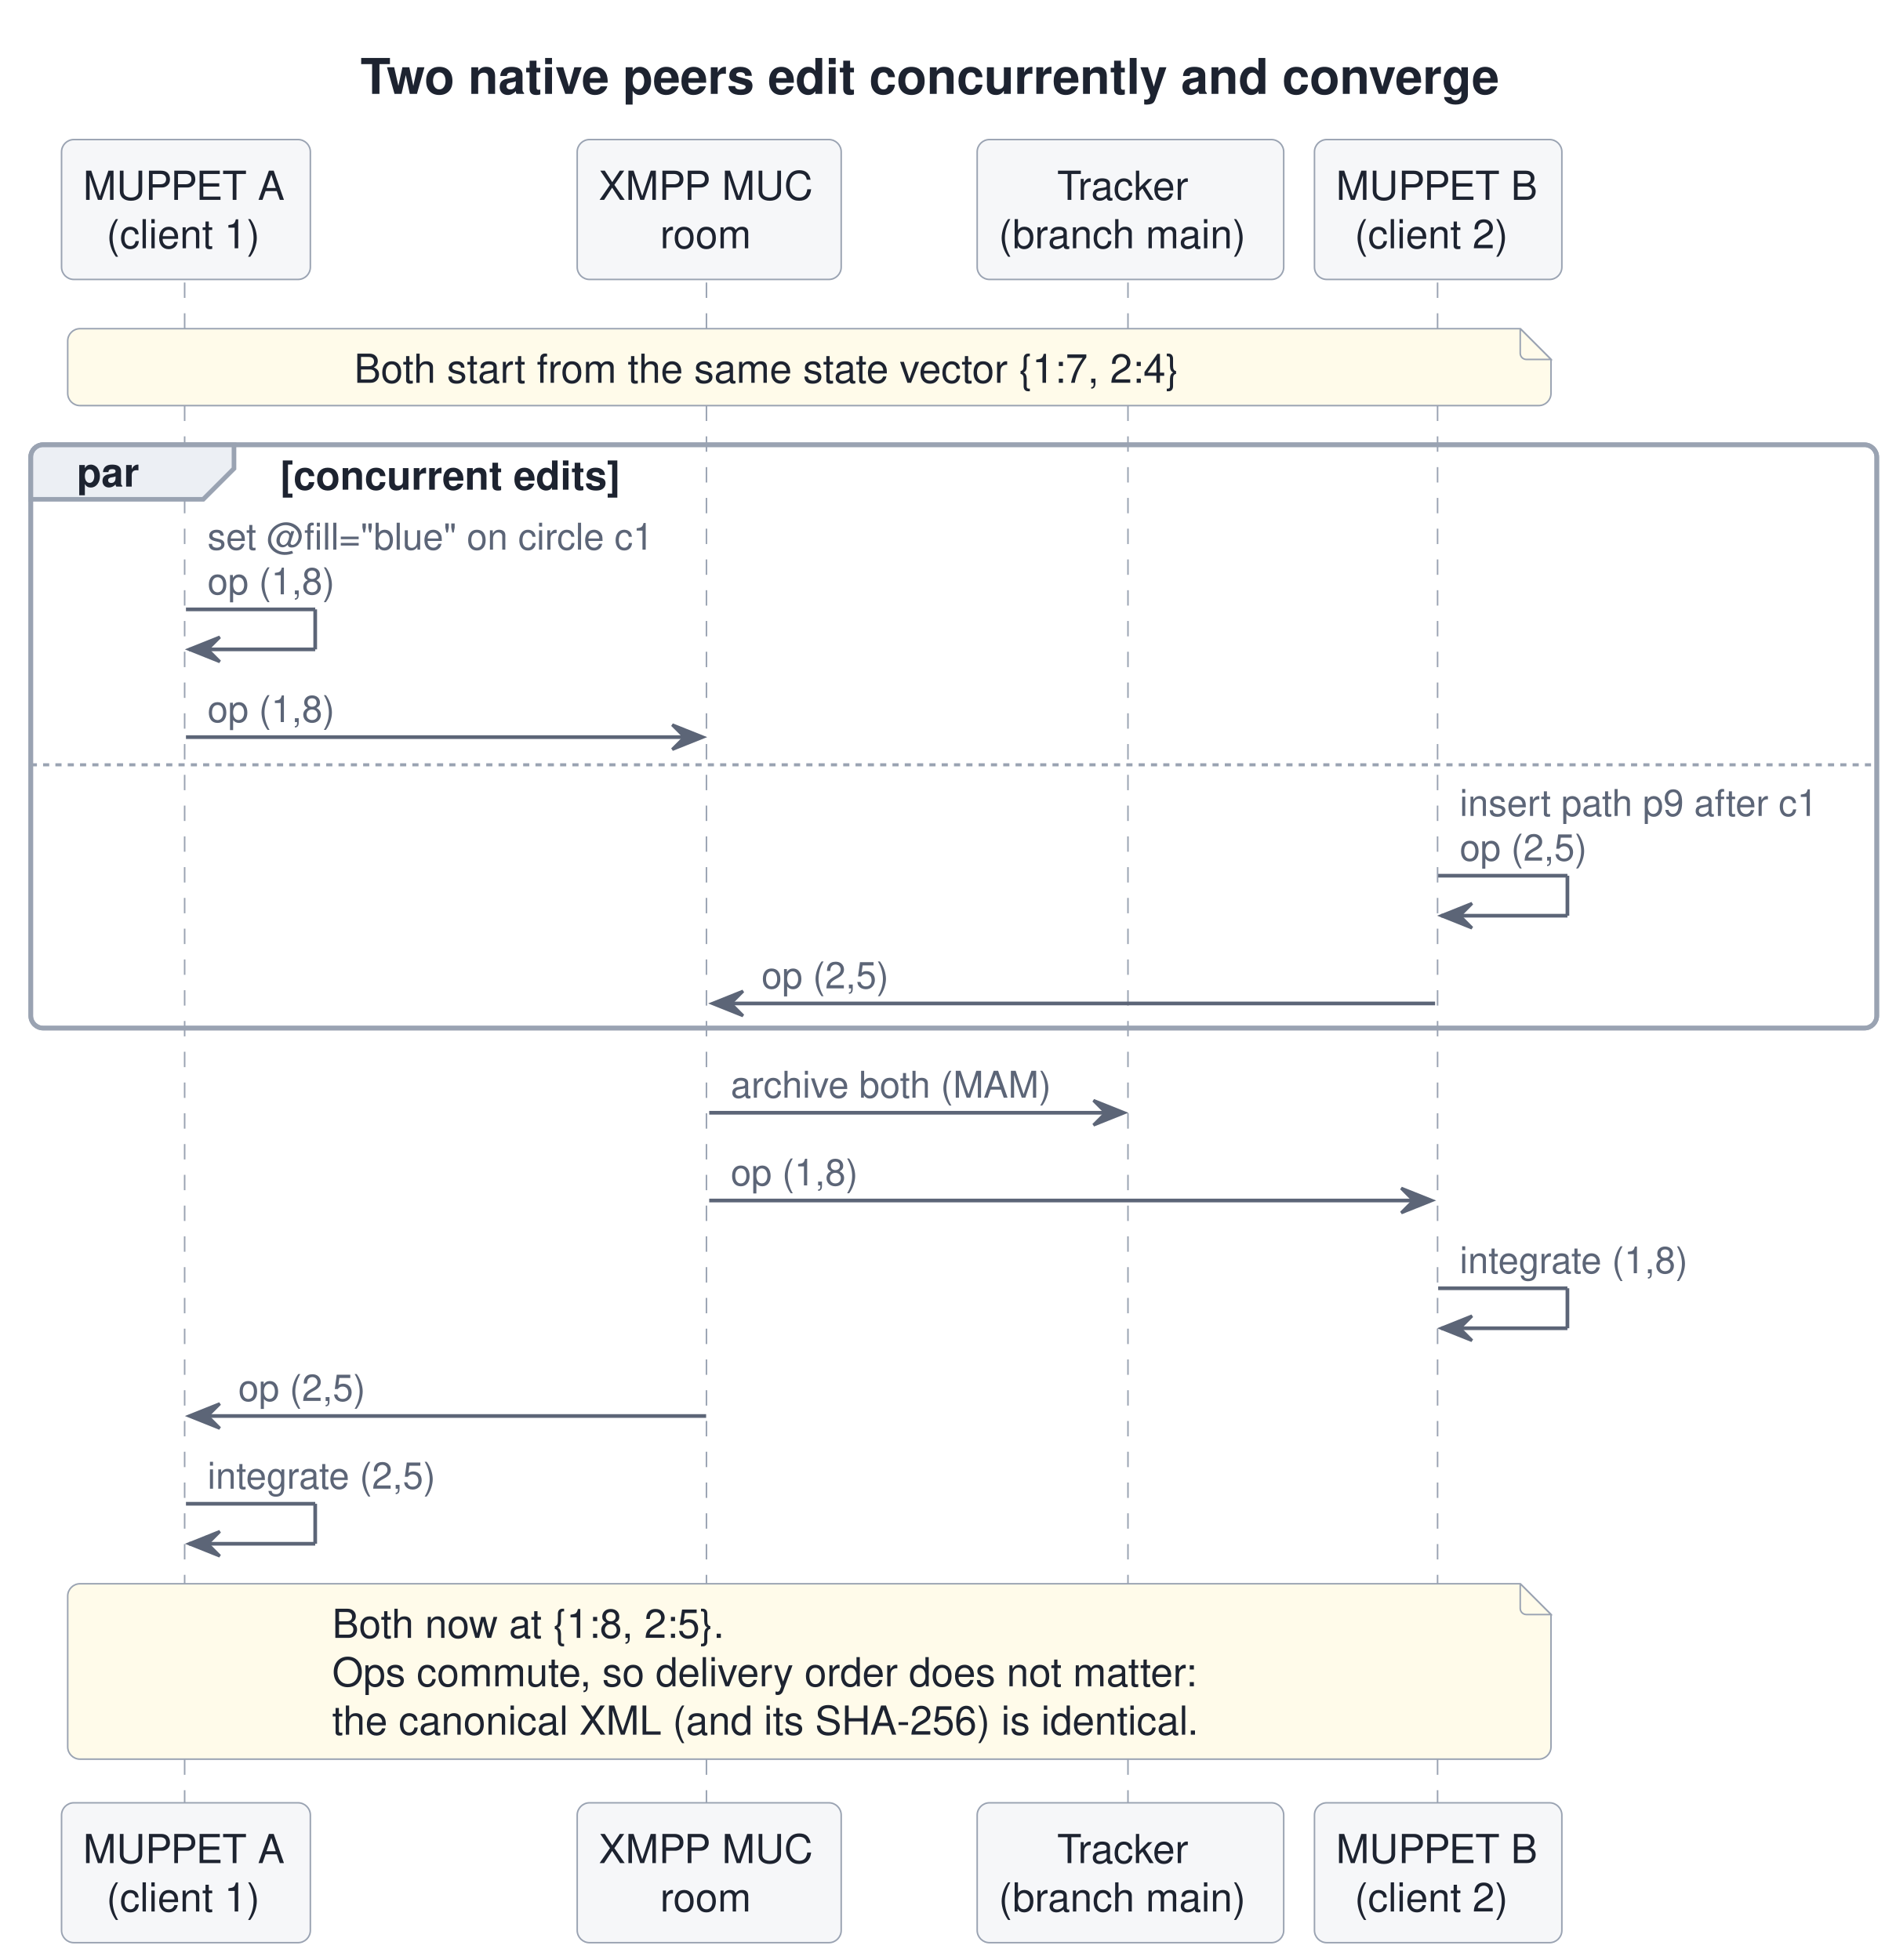
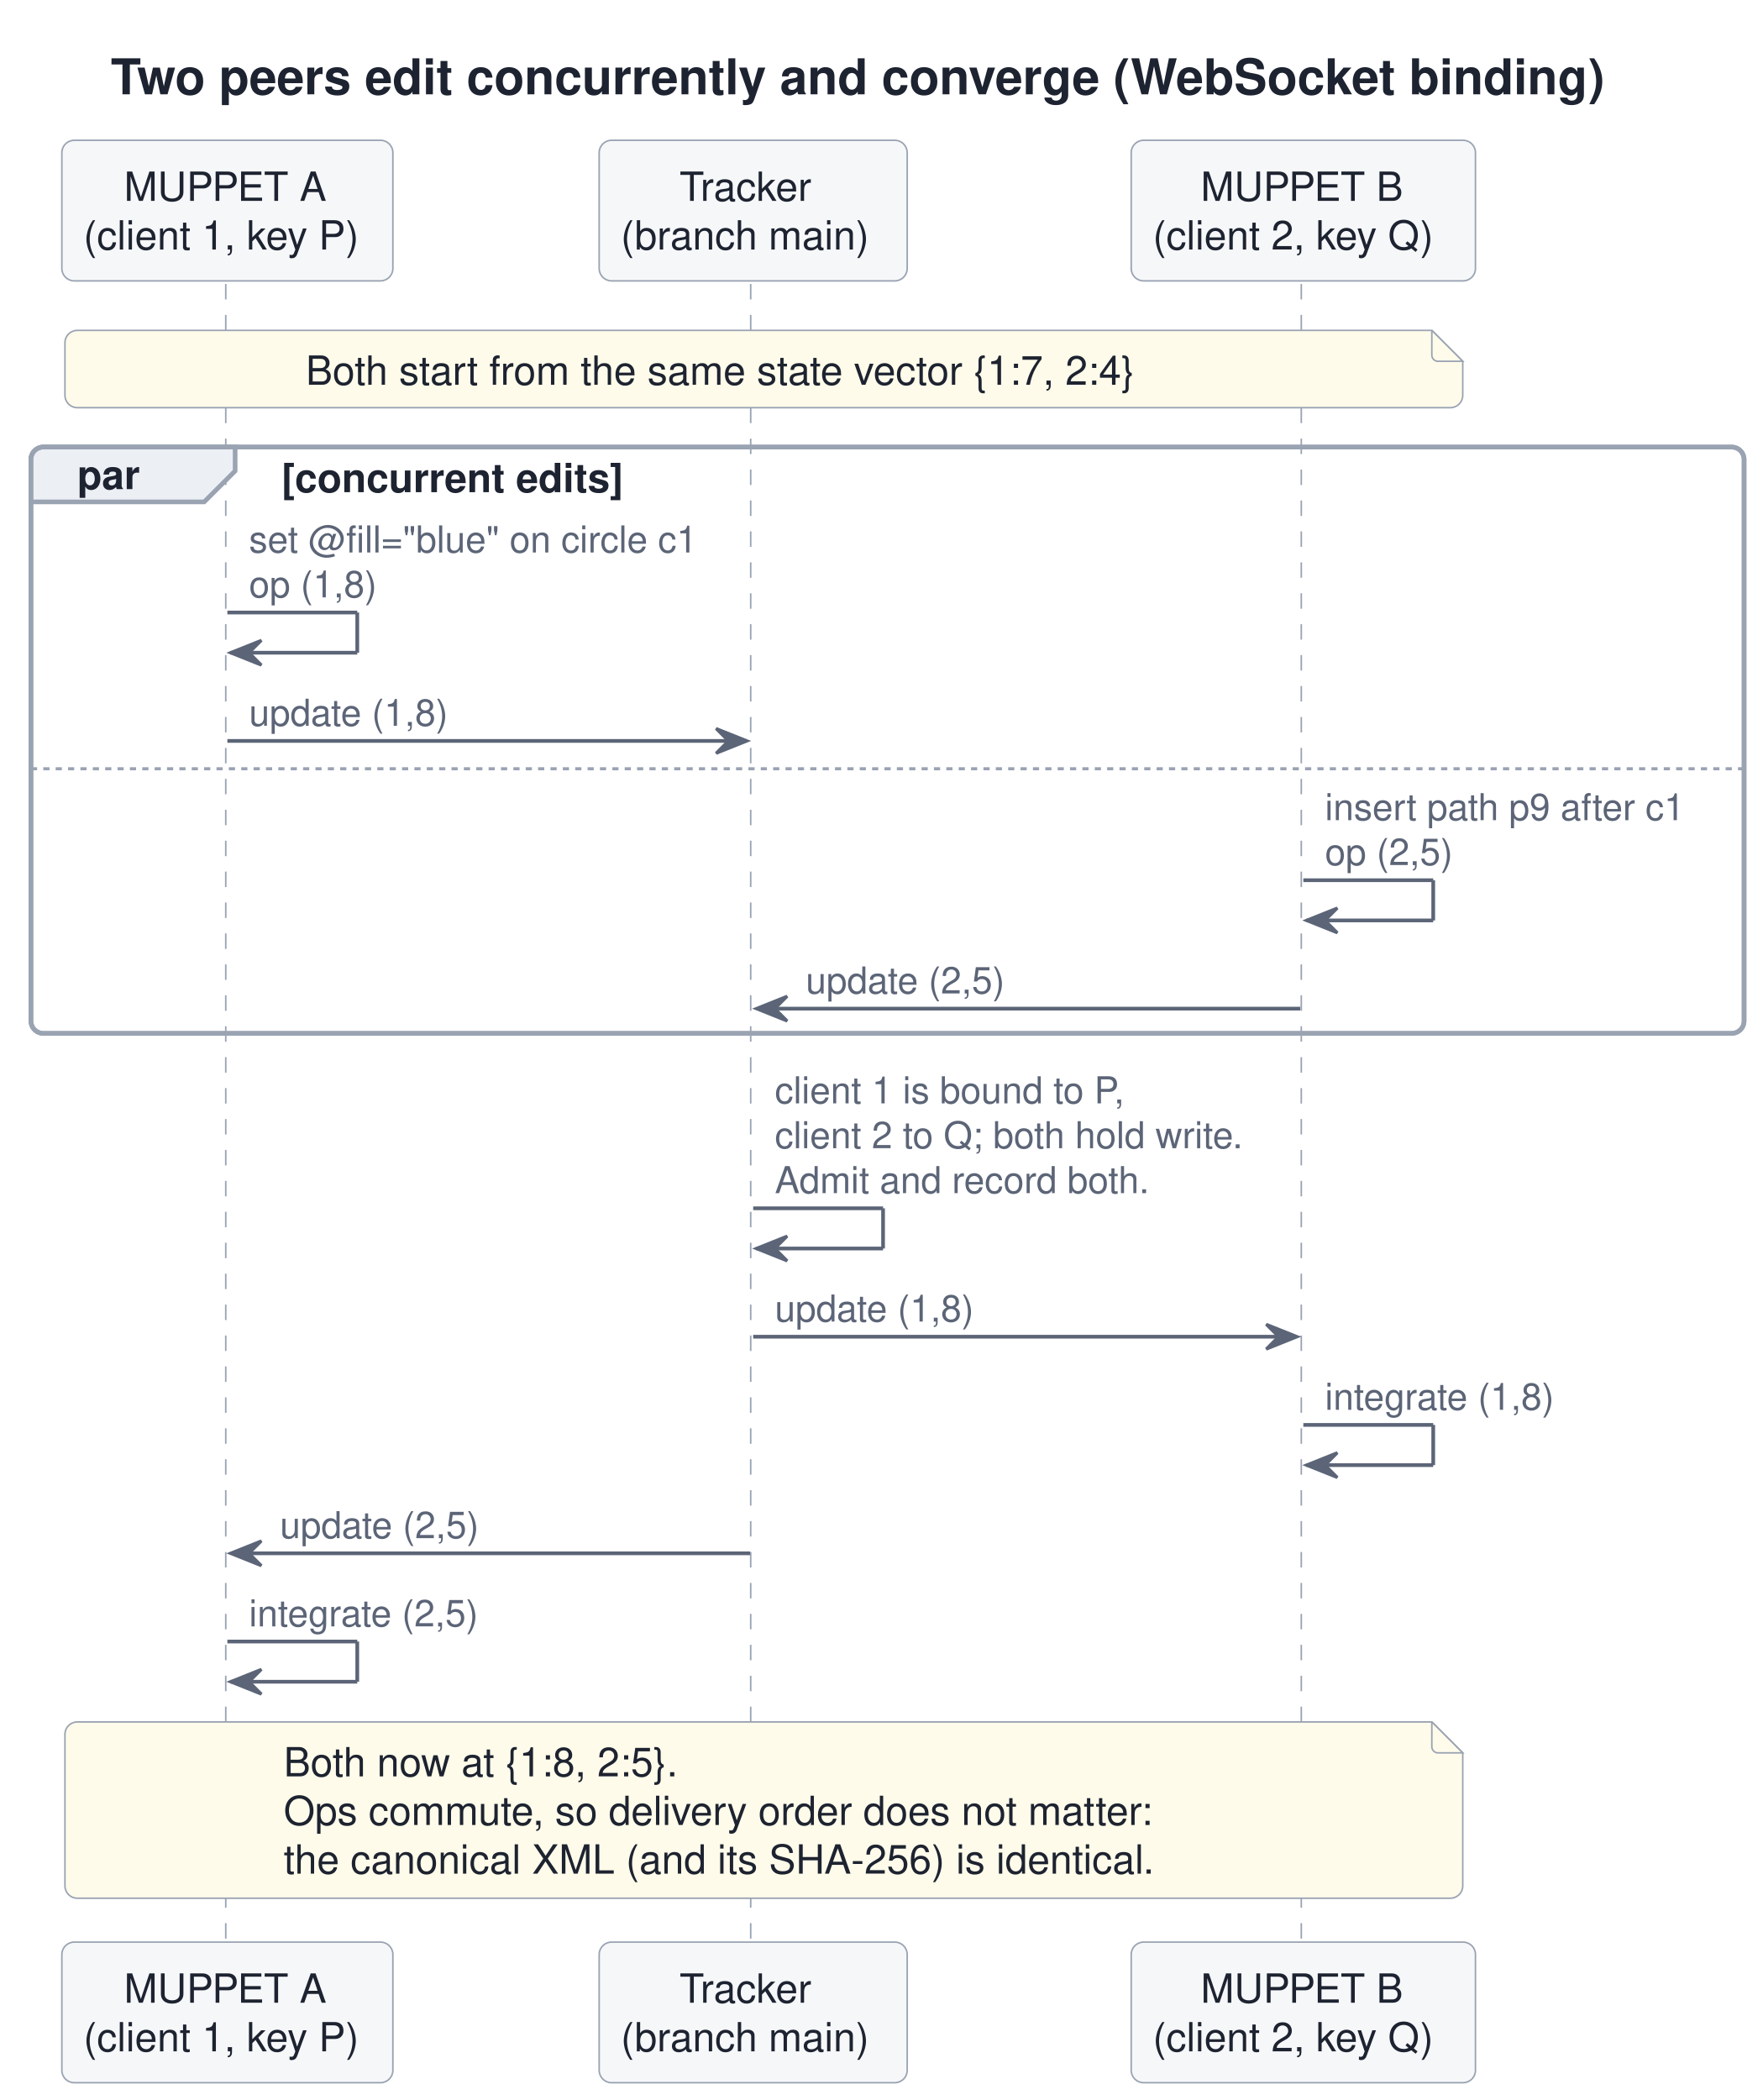
- <svg xmlns="http://www.w3.org/2000/svg" contentStyleType="text/css" data-diagram-type="SEQUENCE" height="637px" preserveAspectRatio="none" style="width:616px;height:637px;" version="1.1" viewBox="0 0 616 637" width="616px" zoomAndPan="magnify">
+ <svg xmlns="http://www.w3.org/2000/svg" contentStyleType="text/css" data-diagram-type="SEQUENCE" height="679px" preserveAspectRatio="none" style="width:570px;height:679px;" version="1.1" viewBox="0 0 570 679" width="570px" zoomAndPan="magnify">
  <defs />
  <g>
-     <text fill="#1D2330" font-family="Helvetica" font-size="16" font-weight="bold" lengthAdjust="spacing" textLength="384.555" x="117.15" y="30.5">Two native peers edit concurrently and converge</text>
-     <rect fill="none" height="189.576" rx="4" ry="4" style="stroke:#9AA3B2;stroke-width:1.5;" width="599.856" x="10" y="144.548" />
+     <text fill="#1D2330" font-family="Helvetica" font-size="16" font-weight="bold" lengthAdjust="spacing" textLength="501.305" x="35.833" y="30.5">Two peers edit concurrently and converge (WebSocket binding)</text>
+     <rect fill="none" height="189.576" rx="4" ry="4" style="stroke:#9AA3B2;stroke-width:1.5;" width="553.971" x="10" y="144.548" />
    <g>
-       <rect fill="#000000" fill-opacity="0" height="495.092" width="8" x="56.427" y="91.818" />
-       <line style="stroke:#9AA3B2;stroke-width:0.5;stroke-dasharray:5,5;" x1="60" x2="60" y1="91.818" y2="586.91" />
+       <rect fill="#000000" fill-opacity="0" height="537.131" width="8" x="69.522" y="91.818" />
+       <line style="stroke:#9AA3B2;stroke-width:0.5;stroke-dasharray:5,5;" x1="73" x2="73" y1="91.818" y2="628.949" />
    </g>
    <g>
-       <rect fill="#000000" fill-opacity="0" height="495.092" width="8" x="226.456" y="91.818" />
-       <line style="stroke:#9AA3B2;stroke-width:0.5;stroke-dasharray:5,5;" x1="229.563" x2="229.563" y1="91.818" y2="586.91" />
+       <rect fill="#000000" fill-opacity="0" height="537.131" width="8" x="239.551" y="91.818" />
+       <line style="stroke:#9AA3B2;stroke-width:0.5;stroke-dasharray:5,5;" x1="242.749" x2="242.749" y1="91.818" y2="628.949" />
    </g>
    <g>
-       <rect fill="#000000" fill-opacity="0" height="495.092" width="8" x="363.337" y="91.818" />
-       <line style="stroke:#9AA3B2;stroke-width:0.5;stroke-dasharray:5,5;" x1="366.535" x2="366.535" y1="91.818" y2="586.91" />
-     </g>
-     <g>
-       <rect fill="#000000" fill-opacity="0" height="495.092" width="8" x="463.334" y="91.818" />
-       <line style="stroke:#9AA3B2;stroke-width:0.5;stroke-dasharray:5,5;" x1="467.139" x2="467.139" y1="91.818" y2="586.91" />
+       <rect fill="#000000" fill-opacity="0" height="537.131" width="8" x="417.45" y="91.818" />
+       <line style="stroke:#9AA3B2;stroke-width:0.5;stroke-dasharray:5,5;" x1="420.789" x2="420.789" y1="91.818" y2="628.949" />
    </g>
    <g class="participant participant-head" data-participant="a">
-       <rect fill="#F6F7F9" height="45.459" rx="4" ry="4" style="stroke:#9AA3B2;stroke-width:0.5;" width="80.853" x="20" y="45.359" />
-       <text fill="#1D2330" font-family="Helvetica" font-size="13" lengthAdjust="spacing" textLength="66.853" x="27" y="64.953">MUPPET A</text>
-       <text fill="#1D2330" font-family="Helvetica" font-size="13" lengthAdjust="spacing" textLength="51.664" x="34.595" y="80.683">(client 1)</text>
+       <rect fill="#F6F7F9" height="45.459" rx="4" ry="4" style="stroke:#9AA3B2;stroke-width:0.5;" width="107.044" x="20" y="45.359" />
+       <text fill="#1D2330" font-family="Helvetica" font-size="13" lengthAdjust="spacing" textLength="66.853" x="40.095" y="64.953">MUPPET A</text>
+       <text fill="#1D2330" font-family="Helvetica" font-size="13" lengthAdjust="spacing" textLength="93.044" x="27" y="80.683">(client 1, key P)</text>
    </g>
    <g class="participant participant-tail" data-participant="a">
-       <rect fill="#F6F7F9" height="45.459" rx="4" ry="4" style="stroke:#9AA3B2;stroke-width:0.5;" width="80.853" x="20" y="585.91" />
-       <text fill="#1D2330" font-family="Helvetica" font-size="13" lengthAdjust="spacing" textLength="66.853" x="27" y="605.504">MUPPET A</text>
-       <text fill="#1D2330" font-family="Helvetica" font-size="13" lengthAdjust="spacing" textLength="51.664" x="34.595" y="621.233">(client 1)</text>
-     </g>
-     <g class="participant participant-head" data-participant="muc">
-       <rect fill="#F6F7F9" height="45.459" rx="4" ry="4" style="stroke:#9AA3B2;stroke-width:0.5;" width="85.786" x="187.563" y="45.359" />
-       <text fill="#1D2330" font-family="Helvetica" font-size="13" lengthAdjust="spacing" textLength="71.786" x="194.563" y="64.953">XMPP MUC</text>
-       <text fill="#1D2330" font-family="Helvetica" font-size="13" lengthAdjust="spacing" textLength="31.872" x="214.52" y="80.683">room</text>
-     </g>
-     <g class="participant participant-tail" data-participant="muc">
-       <rect fill="#F6F7F9" height="45.459" rx="4" ry="4" style="stroke:#9AA3B2;stroke-width:0.5;" width="85.786" x="187.563" y="585.91" />
-       <text fill="#1D2330" font-family="Helvetica" font-size="13" lengthAdjust="spacing" textLength="71.786" x="194.563" y="605.504">XMPP MUC</text>
-       <text fill="#1D2330" font-family="Helvetica" font-size="13" lengthAdjust="spacing" textLength="31.872" x="214.52" y="621.233">room</text>
+       <rect fill="#F6F7F9" height="45.459" rx="4" ry="4" style="stroke:#9AA3B2;stroke-width:0.5;" width="107.044" x="20" y="627.949" />
+       <text fill="#1D2330" font-family="Helvetica" font-size="13" lengthAdjust="spacing" textLength="66.853" x="40.095" y="647.543">MUPPET A</text>
+       <text fill="#1D2330" font-family="Helvetica" font-size="13" lengthAdjust="spacing" textLength="93.044" x="27" y="663.273">(client 1, key P)</text>
    </g>
    <g class="participant participant-head" data-participant="t">
-       <rect fill="#F6F7F9" height="45.459" rx="4" ry="4" style="stroke:#9AA3B2;stroke-width:0.5;" width="99.605" x="317.535" y="45.359" />
-       <text fill="#1D2330" font-family="Helvetica" font-size="13" lengthAdjust="spacing" textLength="47.62" x="343.527" y="64.953">Tracker</text>
-       <text fill="#1D2330" font-family="Helvetica" font-size="13" lengthAdjust="spacing" textLength="85.605" x="324.535" y="80.683">(branch main)</text>
+       <rect fill="#F6F7F9" height="45.459" rx="4" ry="4" style="stroke:#9AA3B2;stroke-width:0.5;" width="99.605" x="193.749" y="45.359" />
+       <text fill="#1D2330" font-family="Helvetica" font-size="13" lengthAdjust="spacing" textLength="47.62" x="219.741" y="64.953">Tracker</text>
+       <text fill="#1D2330" font-family="Helvetica" font-size="13" lengthAdjust="spacing" textLength="85.605" x="200.749" y="80.683">(branch main)</text>
    </g>
    <g class="participant participant-tail" data-participant="t">
-       <rect fill="#F6F7F9" height="45.459" rx="4" ry="4" style="stroke:#9AA3B2;stroke-width:0.5;" width="99.605" x="317.535" y="585.91" />
-       <text fill="#1D2330" font-family="Helvetica" font-size="13" lengthAdjust="spacing" textLength="47.62" x="343.527" y="605.504">Tracker</text>
-       <text fill="#1D2330" font-family="Helvetica" font-size="13" lengthAdjust="spacing" textLength="85.605" x="324.535" y="621.233">(branch main)</text>
+       <rect fill="#F6F7F9" height="45.459" rx="4" ry="4" style="stroke:#9AA3B2;stroke-width:0.5;" width="99.605" x="193.749" y="627.949" />
+       <text fill="#1D2330" font-family="Helvetica" font-size="13" lengthAdjust="spacing" textLength="47.62" x="219.741" y="647.543">Tracker</text>
+       <text fill="#1D2330" font-family="Helvetica" font-size="13" lengthAdjust="spacing" textLength="85.605" x="200.749" y="663.273">(branch main)</text>
    </g>
    <g class="participant participant-head" data-participant="b">
-       <rect fill="#F6F7F9" height="45.459" rx="4" ry="4" style="stroke:#9AA3B2;stroke-width:0.5;" width="80.39" x="427.139" y="45.359" />
-       <text fill="#1D2330" font-family="Helvetica" font-size="13" lengthAdjust="spacing" textLength="66.39" x="434.139" y="64.953">MUPPET B</text>
-       <text fill="#1D2330" font-family="Helvetica" font-size="13" lengthAdjust="spacing" textLength="54.304" x="440.182" y="80.683">(client 2)</text>
+       <rect fill="#F6F7F9" height="45.459" rx="4" ry="4" style="stroke:#9AA3B2;stroke-width:0.5;" width="111.322" x="365.789" y="45.359" />
+       <text fill="#1D2330" font-family="Helvetica" font-size="13" lengthAdjust="spacing" textLength="66.39" x="388.255" y="64.953">MUPPET B</text>
+       <text fill="#1D2330" font-family="Helvetica" font-size="13" lengthAdjust="spacing" textLength="97.322" x="372.789" y="80.683">(client 2, key Q)</text>
    </g>
    <g class="participant participant-tail" data-participant="b">
-       <rect fill="#F6F7F9" height="45.459" rx="4" ry="4" style="stroke:#9AA3B2;stroke-width:0.5;" width="80.39" x="427.139" y="585.91" />
-       <text fill="#1D2330" font-family="Helvetica" font-size="13" lengthAdjust="spacing" textLength="66.39" x="434.139" y="605.504">MUPPET B</text>
-       <text fill="#1D2330" font-family="Helvetica" font-size="13" lengthAdjust="spacing" textLength="54.304" x="440.182" y="621.233">(client 2)</text>
+       <rect fill="#F6F7F9" height="45.459" rx="4" ry="4" style="stroke:#9AA3B2;stroke-width:0.5;" width="111.322" x="365.789" y="627.949" />
+       <text fill="#1D2330" font-family="Helvetica" font-size="13" lengthAdjust="spacing" textLength="66.39" x="388.255" y="647.543">MUPPET B</text>
+       <text fill="#1D2330" font-family="Helvetica" font-size="13" lengthAdjust="spacing" textLength="97.322" x="372.789" y="663.273">(client 2, key Q)</text>
    </g>
-     <path d="M22,110.818 L22,127.818 A4,4 0 0 0 26,131.818 L500,131.818 A4,4 0 0 0 504,127.818 L504,116.818 L494,106.818 L26,106.818 A4,4 0 0 0 22,110.818" fill="#FFFBEA" style="stroke:#9AA3B2;stroke-width:0.5;" />
-     <path d="M494,106.818 L494,114.818 A2,2 0 0 0 496,116.818 L504,116.818 L494,106.818" fill="#FFFBEA" style="stroke:#9AA3B2;stroke-width:0.5;" />
-     <text fill="#1D2330" font-family="Helvetica" font-size="13" lengthAdjust="spacing" textLength="287.377" x="115.076" y="124.412">Both start from the same state vector {1:7, 2:4}</text>
+     <path d="M21,110.818 L21,127.818 A4,4 0 0 0 25,131.818 L469,131.818 A4,4 0 0 0 473,127.818 L473,116.818 L463,106.818 L25,106.818 A4,4 0 0 0 21,110.818" fill="#FFFBEA" style="stroke:#9AA3B2;stroke-width:0.5;" />
+     <path d="M463,106.818 L463,114.818 A2,2 0 0 0 465,116.818 L473,116.818 L463,106.818" fill="#FFFBEA" style="stroke:#9AA3B2;stroke-width:0.5;" />
+     <text fill="#1D2330" font-family="Helvetica" font-size="13" lengthAdjust="spacing" textLength="287.377" x="98.867" y="124.412">Both start from the same state vector {1:7, 2:4}</text>
    <path d="M14,144.548 L76.036,144.548 L76.036,152.277 L66.036,162.277 L10,162.277 L10,148.548 A4,4 0 0 1 14,144.548" fill="#ECEFF4" style="stroke:#9AA3B2;stroke-width:1.5;" />
-     <rect fill="none" height="189.576" rx="4" ry="4" style="stroke:#9AA3B2;stroke-width:1.5;" width="599.856" x="10" y="144.548" />
+     <rect fill="none" height="189.576" rx="4" ry="4" style="stroke:#9AA3B2;stroke-width:1.5;" width="553.971" x="10" y="144.548" />
    <text fill="#1D2330" font-family="Helvetica" font-size="13" font-weight="bold" lengthAdjust="spacing" textLength="21.036" x="25" y="158.142">par</text>
    <text fill="#1D2330" font-family="Helvetica" font-size="13" font-weight="bold" lengthAdjust="spacing" textLength="115.026" x="91.036" y="159.142">[concurrent edits]</text>
    <g class="message" data-participant-1="a" data-participant-2="a">
-       <line style="stroke:#5C6577;stroke-width:1.2;" x1="60.427" x2="102.427" y1="198.046" y2="198.046" />
-       <line style="stroke:#5C6577;stroke-width:1.2;" x1="102.427" x2="102.427" y1="198.046" y2="211.046" />
-       <line style="stroke:#5C6577;stroke-width:1.2;" x1="61.427" x2="102.427" y1="211.046" y2="211.046" />
-       <polygon fill="#5C6577" points="71.427,207.046,61.427,211.046,71.427,215.046,67.427,211.046" style="stroke:#5C6577;stroke-width:1;" />
-       <text fill="#5C6577" font-family="Helvetica" font-size="12" lengthAdjust="spacing" textLength="156.029" x="67.427" y="178.632">set @fill="blue" on circle c1</text>
-       <text fill="#5C6577" font-family="Helvetica" font-size="12" lengthAdjust="spacing" textLength="42.434" x="67.427" y="193.151">op (1,8)</text>
+       <line style="stroke:#5C6577;stroke-width:1.2;" x1="73.522" x2="115.522" y1="198.046" y2="198.046" />
+       <line style="stroke:#5C6577;stroke-width:1.2;" x1="115.522" x2="115.522" y1="198.046" y2="211.046" />
+       <line style="stroke:#5C6577;stroke-width:1.2;" x1="74.522" x2="115.522" y1="211.046" y2="211.046" />
+       <polygon fill="#5C6577" points="84.522,207.046,74.522,211.046,84.522,215.046,80.522,211.046" style="stroke:#5C6577;stroke-width:1;" />
+       <text fill="#5C6577" font-family="Helvetica" font-size="12" lengthAdjust="spacing" textLength="156.029" x="80.522" y="178.632">set @fill="blue" on circle c1</text>
+       <text fill="#5C6577" font-family="Helvetica" font-size="12" lengthAdjust="spacing" textLength="42.434" x="80.522" y="193.151">op (1,8)</text>
    </g>
-     <g class="message" data-participant-1="a" data-participant-2="muc">
-       <polygon fill="#5C6577" points="218.456,235.565,228.456,239.565,218.456,243.565,222.456,239.565" style="stroke:#5C6577;stroke-width:1;" />
-       <line style="stroke:#5C6577;stroke-width:1.2;" x1="60.427" x2="224.456" y1="239.565" y2="239.565" />
-       <text fill="#5C6577" font-family="Helvetica" font-size="12" lengthAdjust="spacing" textLength="42.434" x="67.427" y="234.671">op (1,8)</text>
+     <g class="message" data-participant-1="a" data-participant-2="t">
+       <polygon fill="#5C6577" points="231.551,235.565,241.551,239.565,231.551,243.565,235.551,239.565" style="stroke:#5C6577;stroke-width:1;" />
+       <line style="stroke:#5C6577;stroke-width:1.2;" x1="73.522" x2="237.551" y1="239.565" y2="239.565" />
+       <text fill="#5C6577" font-family="Helvetica" font-size="12" lengthAdjust="spacing" textLength="67.342" x="80.522" y="234.671">update (1,8)</text>
    </g>
-     <line style="stroke:#9AA3B2;stroke-width:1;stroke-dasharray:2,2;" x1="10" x2="609.856" y1="248.565" y2="248.565" />
+     <line style="stroke:#9AA3B2;stroke-width:1;stroke-dasharray:2,2;" x1="10" x2="563.971" y1="248.565" y2="248.565" />
    <g class="message" data-participant-1="b" data-participant-2="b">
-       <line style="stroke:#5C6577;stroke-width:1.2;" x1="467.334" x2="509.334" y1="284.604" y2="284.604" />
-       <line style="stroke:#5C6577;stroke-width:1.2;" x1="509.334" x2="509.334" y1="284.604" y2="297.604" />
-       <line style="stroke:#5C6577;stroke-width:1.2;" x1="468.334" x2="509.334" y1="297.604" y2="297.604" />
-       <polygon fill="#5C6577" points="478.334,293.604,468.334,297.604,478.334,301.604,474.334,297.604" style="stroke:#5C6577;stroke-width:1;" />
-       <text fill="#5C6577" font-family="Helvetica" font-size="12" lengthAdjust="spacing" textLength="123.522" x="474.334" y="265.19">insert path p9 after c1</text>
-       <text fill="#5C6577" font-family="Helvetica" font-size="12" lengthAdjust="spacing" textLength="44.742" x="474.334" y="279.71">op (2,5)</text>
+       <line style="stroke:#5C6577;stroke-width:1.2;" x1="421.45" x2="463.45" y1="284.604" y2="284.604" />
+       <line style="stroke:#5C6577;stroke-width:1.2;" x1="463.45" x2="463.45" y1="284.604" y2="297.604" />
+       <line style="stroke:#5C6577;stroke-width:1.2;" x1="422.45" x2="463.45" y1="297.604" y2="297.604" />
+       <polygon fill="#5C6577" points="432.45,293.604,422.45,297.604,432.45,301.604,428.45,297.604" style="stroke:#5C6577;stroke-width:1;" />
+       <text fill="#5C6577" font-family="Helvetica" font-size="12" lengthAdjust="spacing" textLength="123.522" x="428.45" y="265.19">insert path p9 after c1</text>
+       <text fill="#5C6577" font-family="Helvetica" font-size="12" lengthAdjust="spacing" textLength="44.742" x="428.45" y="279.71">op (2,5)</text>
    </g>
-     <g class="message" data-participant-1="b" data-participant-2="muc">
-       <polygon fill="#5C6577" points="241.456,322.124,231.456,326.124,241.456,330.124,237.456,326.124" style="stroke:#5C6577;stroke-width:1;" />
-       <line style="stroke:#5C6577;stroke-width:1.2;" x1="235.456" x2="466.334" y1="326.124" y2="326.124" />
-       <text fill="#5C6577" font-family="Helvetica" font-size="12" lengthAdjust="spacing" textLength="44.742" x="247.456" y="321.229">op (2,5)</text>
+     <g class="message" data-participant-1="b" data-participant-2="t">
+       <polygon fill="#5C6577" points="254.551,322.124,244.551,326.124,254.551,330.124,250.551,326.124" style="stroke:#5C6577;stroke-width:1;" />
+       <line style="stroke:#5C6577;stroke-width:1.2;" x1="248.551" x2="420.45" y1="326.124" y2="326.124" />
+       <text fill="#5C6577" font-family="Helvetica" font-size="12" lengthAdjust="spacing" textLength="69.65" x="260.551" y="321.229">update (2,5)</text>
    </g>
-     <g class="message" data-participant-1="muc" data-participant-2="t">
-       <polygon fill="#5C6577" points="355.337,357.644,365.337,361.644,355.337,365.644,359.337,361.644" style="stroke:#5C6577;stroke-width:1;" />
-       <line style="stroke:#5C6577;stroke-width:1.2;" x1="230.456" x2="361.337" y1="361.644" y2="361.644" />
-       <text fill="#5C6577" font-family="Helvetica" font-size="12" lengthAdjust="spacing" textLength="112.881" x="237.456" y="356.749">archive both (MAM)</text>
+     <g class="message" data-participant-1="t" data-participant-2="t">
+       <line style="stroke:#5C6577;stroke-width:1.2;" x1="243.551" x2="285.551" y1="390.683" y2="390.683" />
+       <line style="stroke:#5C6577;stroke-width:1.2;" x1="285.551" x2="285.551" y1="390.683" y2="403.683" />
+       <line style="stroke:#5C6577;stroke-width:1.2;" x1="244.551" x2="285.551" y1="403.683" y2="403.683" />
+       <polygon fill="#5C6577" points="254.551,399.683,244.551,403.683,254.551,407.683,250.551,403.683" style="stroke:#5C6577;stroke-width:1;" />
+       <text fill="#5C6577" font-family="Helvetica" font-size="12" lengthAdjust="spacing" textLength="119.994" x="250.551" y="356.749">client 1 is bound to P,</text>
+       <text fill="#5C6577" font-family="Helvetica" font-size="12" lengthAdjust="spacing" textLength="163.898" x="250.551" y="371.269">client 2 to Q; both hold write.</text>
+       <text fill="#5C6577" font-family="Helvetica" font-size="12" lengthAdjust="spacing" textLength="130.723" x="250.551" y="385.788">Admit and record both.</text>
    </g>
-     <g class="message" data-participant-1="muc" data-participant-2="b">
-       <polygon fill="#5C6577" points="455.334,386.163,465.334,390.163,455.334,394.163,459.334,390.163" style="stroke:#5C6577;stroke-width:1;" />
-       <line style="stroke:#5C6577;stroke-width:1.2;" x1="230.456" x2="461.334" y1="390.163" y2="390.163" />
-       <text fill="#5C6577" font-family="Helvetica" font-size="12" lengthAdjust="spacing" textLength="42.434" x="237.456" y="385.269">op (1,8)</text>
+     <g class="message" data-participant-1="t" data-participant-2="b">
+       <polygon fill="#5C6577" points="409.45,428.202,419.45,432.202,409.45,436.202,413.45,432.202" style="stroke:#5C6577;stroke-width:1;" />
+       <line style="stroke:#5C6577;stroke-width:1.2;" x1="243.551" x2="415.45" y1="432.202" y2="432.202" />
+       <text fill="#5C6577" font-family="Helvetica" font-size="12" lengthAdjust="spacing" textLength="67.342" x="250.551" y="427.308">update (1,8)</text>
    </g>
    <g class="message" data-participant-1="b" data-participant-2="b">
-       <line style="stroke:#5C6577;stroke-width:1.2;" x1="467.334" x2="509.334" y1="418.683" y2="418.683" />
-       <line style="stroke:#5C6577;stroke-width:1.2;" x1="509.334" x2="509.334" y1="418.683" y2="431.683" />
-       <line style="stroke:#5C6577;stroke-width:1.2;" x1="468.334" x2="509.334" y1="431.683" y2="431.683" />
-       <polygon fill="#5C6577" points="478.334,427.683,468.334,431.683,478.334,435.683,474.334,431.683" style="stroke:#5C6577;stroke-width:1;" />
-       <text fill="#5C6577" font-family="Helvetica" font-size="12" lengthAdjust="spacing" textLength="78.346" x="474.334" y="413.788">integrate (1,8)</text>
+       <line style="stroke:#5C6577;stroke-width:1.2;" x1="421.45" x2="463.45" y1="460.722" y2="460.722" />
+       <line style="stroke:#5C6577;stroke-width:1.2;" x1="463.45" x2="463.45" y1="460.722" y2="473.722" />
+       <line style="stroke:#5C6577;stroke-width:1.2;" x1="422.45" x2="463.45" y1="473.722" y2="473.722" />
+       <polygon fill="#5C6577" points="432.45,469.722,422.45,473.722,432.45,477.722,428.45,473.722" style="stroke:#5C6577;stroke-width:1;" />
+       <text fill="#5C6577" font-family="Helvetica" font-size="12" lengthAdjust="spacing" textLength="78.346" x="428.45" y="455.827">integrate (1,8)</text>
    </g>
-     <g class="message" data-participant-1="muc" data-participant-2="a">
-       <polygon fill="#5C6577" points="71.427,456.202,61.427,460.202,71.427,464.202,67.427,460.202" style="stroke:#5C6577;stroke-width:1;" />
-       <line style="stroke:#5C6577;stroke-width:1.2;" x1="65.427" x2="229.456" y1="460.202" y2="460.202" />
-       <text fill="#5C6577" font-family="Helvetica" font-size="12" lengthAdjust="spacing" textLength="44.742" x="77.427" y="455.308">op (2,5)</text>
+     <g class="message" data-participant-1="t" data-participant-2="a">
+       <polygon fill="#5C6577" points="84.522,498.241,74.522,502.241,84.522,506.241,80.522,502.241" style="stroke:#5C6577;stroke-width:1;" />
+       <line style="stroke:#5C6577;stroke-width:1.2;" x1="78.522" x2="242.551" y1="502.241" y2="502.241" />
+       <text fill="#5C6577" font-family="Helvetica" font-size="12" lengthAdjust="spacing" textLength="69.65" x="90.522" y="497.347">update (2,5)</text>
    </g>
    <g class="message" data-participant-1="a" data-participant-2="a">
-       <line style="stroke:#5C6577;stroke-width:1.2;" x1="60.427" x2="102.427" y1="488.722" y2="488.722" />
-       <line style="stroke:#5C6577;stroke-width:1.2;" x1="102.427" x2="102.427" y1="488.722" y2="501.722" />
-       <line style="stroke:#5C6577;stroke-width:1.2;" x1="61.427" x2="102.427" y1="501.722" y2="501.722" />
-       <polygon fill="#5C6577" points="71.427,497.722,61.427,501.722,71.427,505.722,67.427,501.722" style="stroke:#5C6577;stroke-width:1;" />
-       <text fill="#5C6577" font-family="Helvetica" font-size="12" lengthAdjust="spacing" textLength="80.654" x="67.427" y="483.827">integrate (2,5)</text>
+       <line style="stroke:#5C6577;stroke-width:1.2;" x1="73.522" x2="115.522" y1="530.761" y2="530.761" />
+       <line style="stroke:#5C6577;stroke-width:1.2;" x1="115.522" x2="115.522" y1="530.761" y2="543.761" />
+       <line style="stroke:#5C6577;stroke-width:1.2;" x1="74.522" x2="115.522" y1="543.761" y2="543.761" />
+       <polygon fill="#5C6577" points="84.522,539.761,74.522,543.761,84.522,547.761,80.522,543.761" style="stroke:#5C6577;stroke-width:1;" />
+       <text fill="#5C6577" font-family="Helvetica" font-size="12" lengthAdjust="spacing" textLength="80.654" x="80.522" y="525.866">integrate (2,5)</text>
    </g>
-     <path d="M22,518.722 L22,567.722 A4,4 0 0 0 26,571.722 L500,571.722 A4,4 0 0 0 504,567.722 L504,524.722 L494,514.722 L26,514.722 A4,4 0 0 0 22,518.722" fill="#FFFBEA" style="stroke:#9AA3B2;stroke-width:0.5;" />
-     <path d="M494,514.722 L494,522.722 A2,2 0 0 0 496,524.722 L504,524.722 L494,514.722" fill="#FFFBEA" style="stroke:#9AA3B2;stroke-width:0.5;" />
-     <text fill="#1D2330" font-family="Helvetica" font-size="13" lengthAdjust="spacing" textLength="135.757" x="107.938" y="532.315">Both now at {1:8, 2:5}.</text>
-     <text fill="#1D2330" font-family="Helvetica" font-size="13" lengthAdjust="spacing" textLength="301.653" x="107.938" y="548.045">Ops commute, so delivery order does not matter:</text>
-     <text fill="#1D2330" font-family="Helvetica" font-size="13" lengthAdjust="spacing" textLength="300.911" x="107.938" y="563.774">the canonical XML (and its SHA-256) is identical.</text>
+     <path d="M21,560.761 L21,609.761 A4,4 0 0 0 25,613.761 L469,613.761 A4,4 0 0 0 473,609.761 L473,566.761 L463,556.761 L25,556.761 A4,4 0 0 0 21,560.761" fill="#FFFBEA" style="stroke:#9AA3B2;stroke-width:0.5;" />
+     <path d="M463,556.761 L463,564.761 A2,2 0 0 0 465,566.761 L473,566.761 L463,556.761" fill="#FFFBEA" style="stroke:#9AA3B2;stroke-width:0.5;" />
+     <text fill="#1D2330" font-family="Helvetica" font-size="13" lengthAdjust="spacing" textLength="135.757" x="91.729" y="574.355">Both now at {1:8, 2:5}.</text>
+     <text fill="#1D2330" font-family="Helvetica" font-size="13" lengthAdjust="spacing" textLength="301.653" x="91.729" y="590.084">Ops commute, so delivery order does not matter:</text>
+     <text fill="#1D2330" font-family="Helvetica" font-size="13" lengthAdjust="spacing" textLength="300.911" x="91.729" y="605.813">the canonical XML (and its SHA-256) is identical.</text>
  </g>
</svg>
